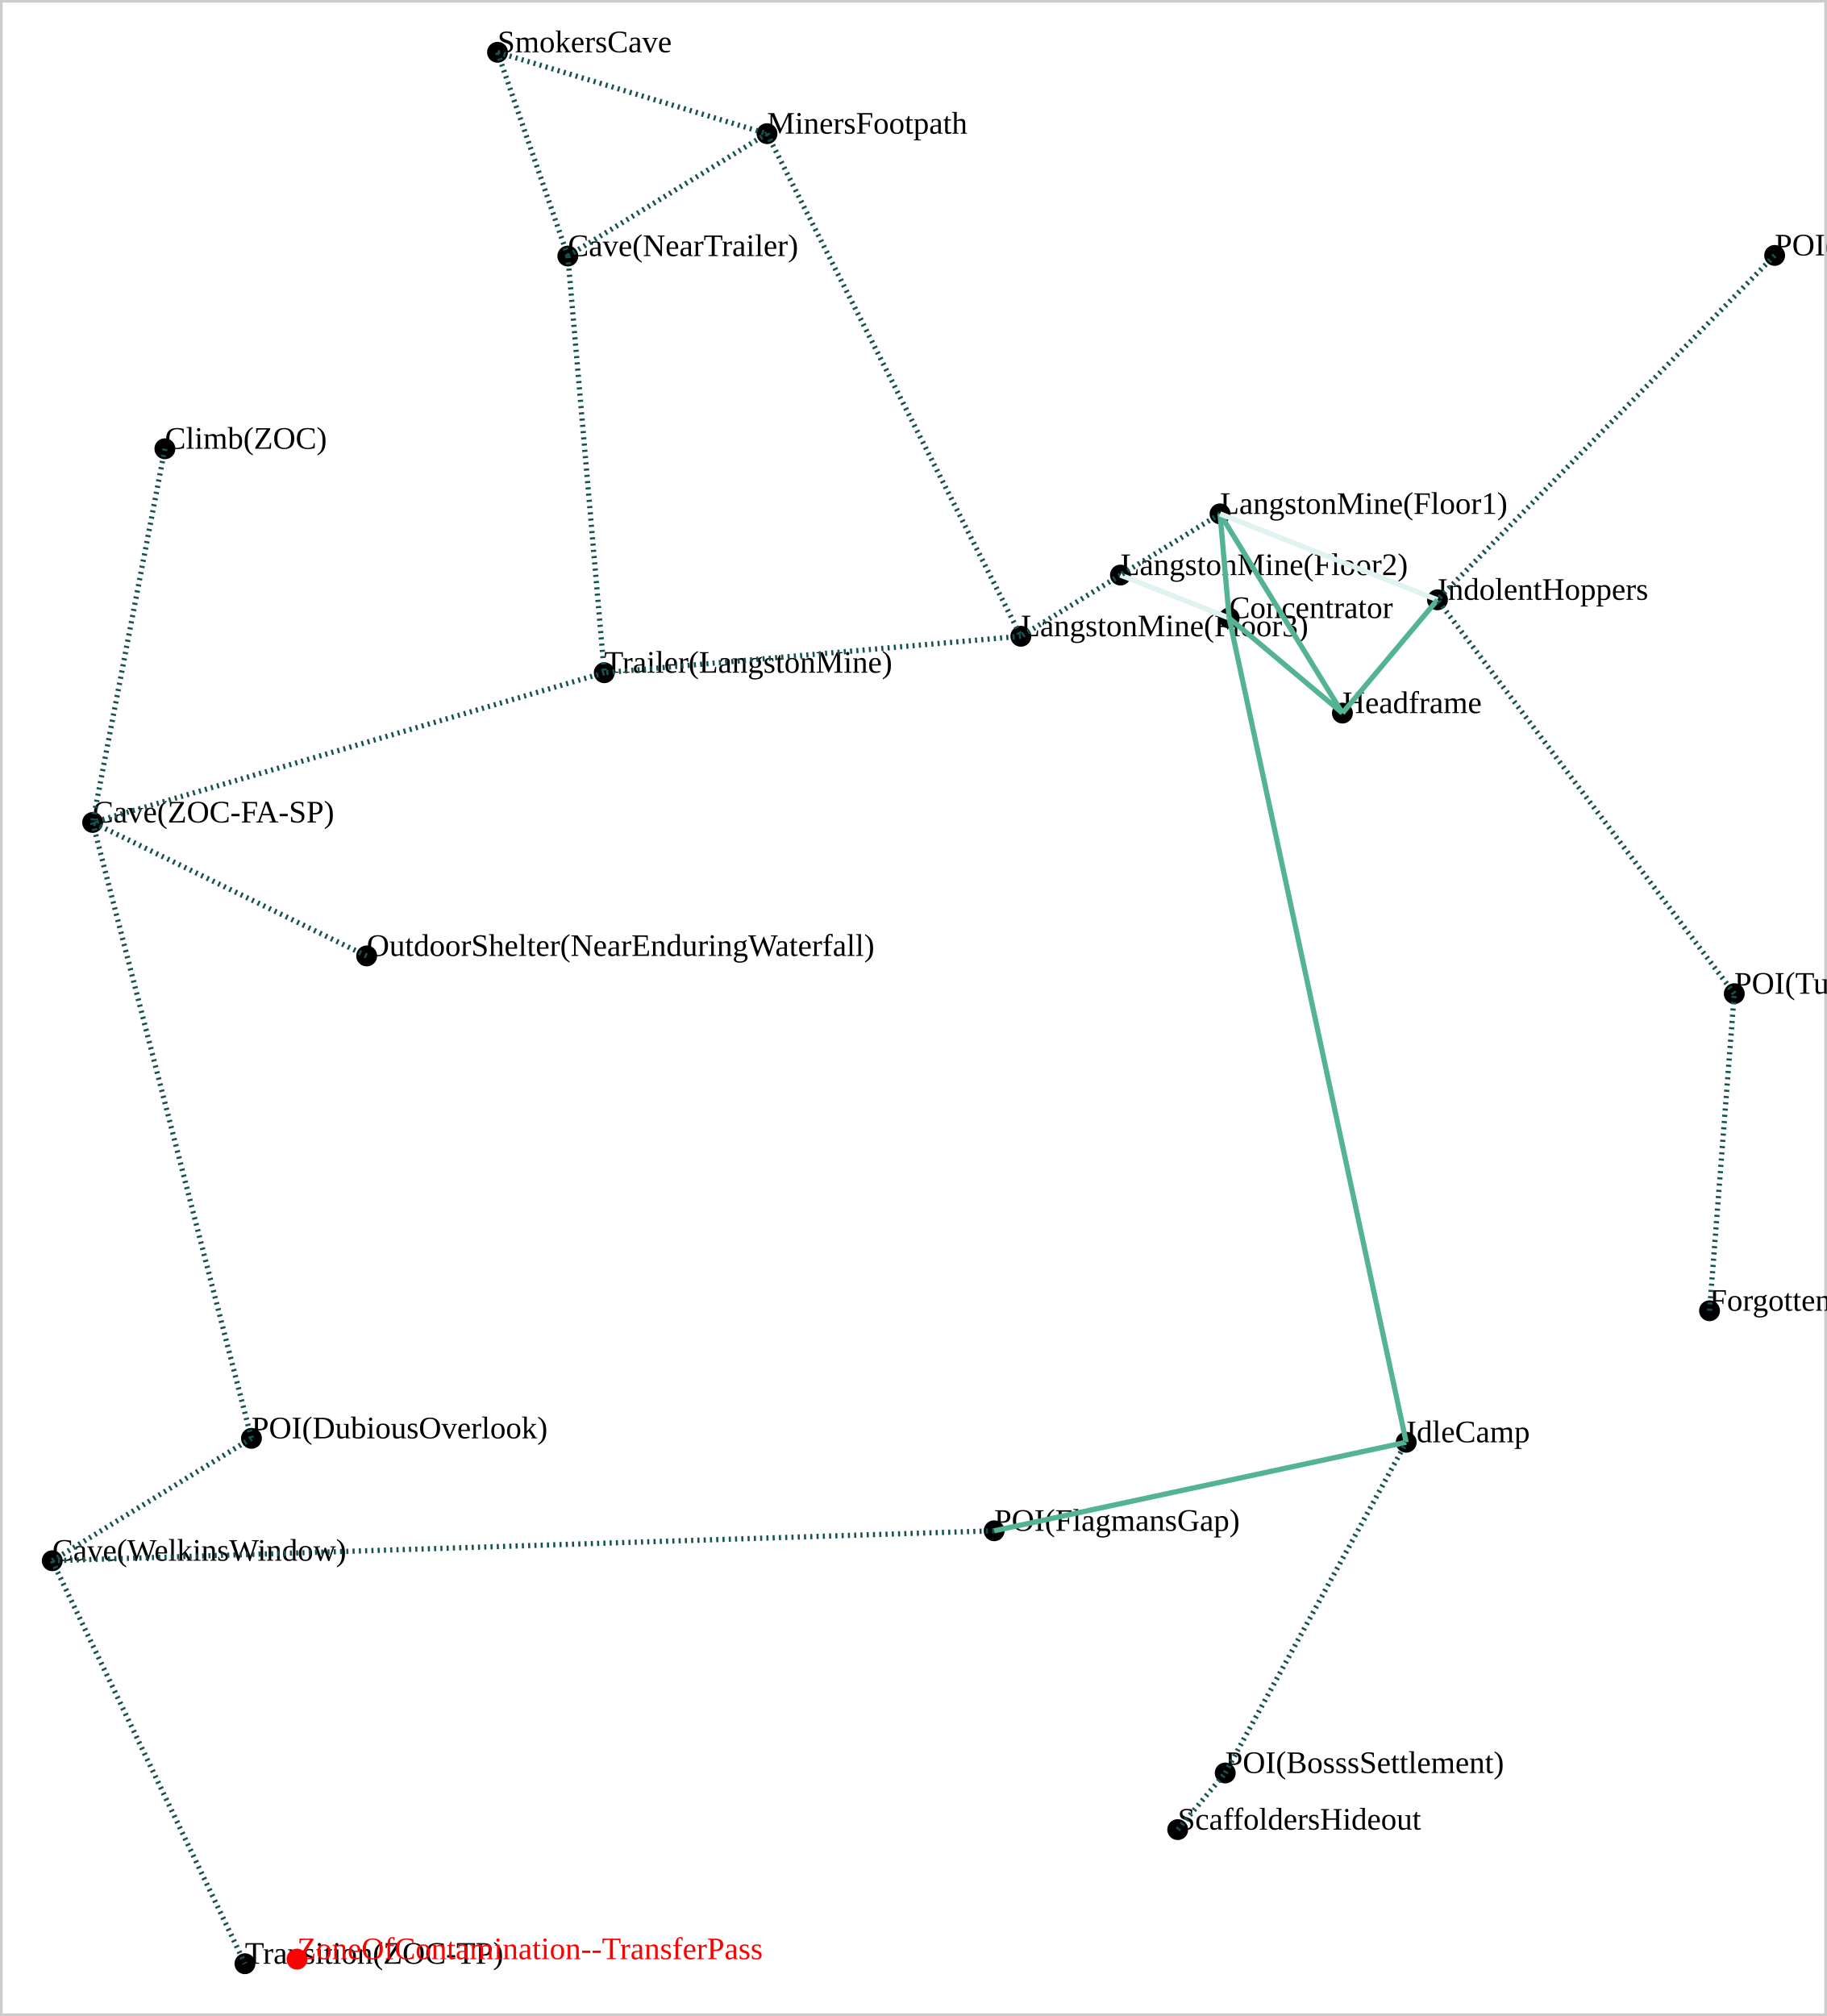
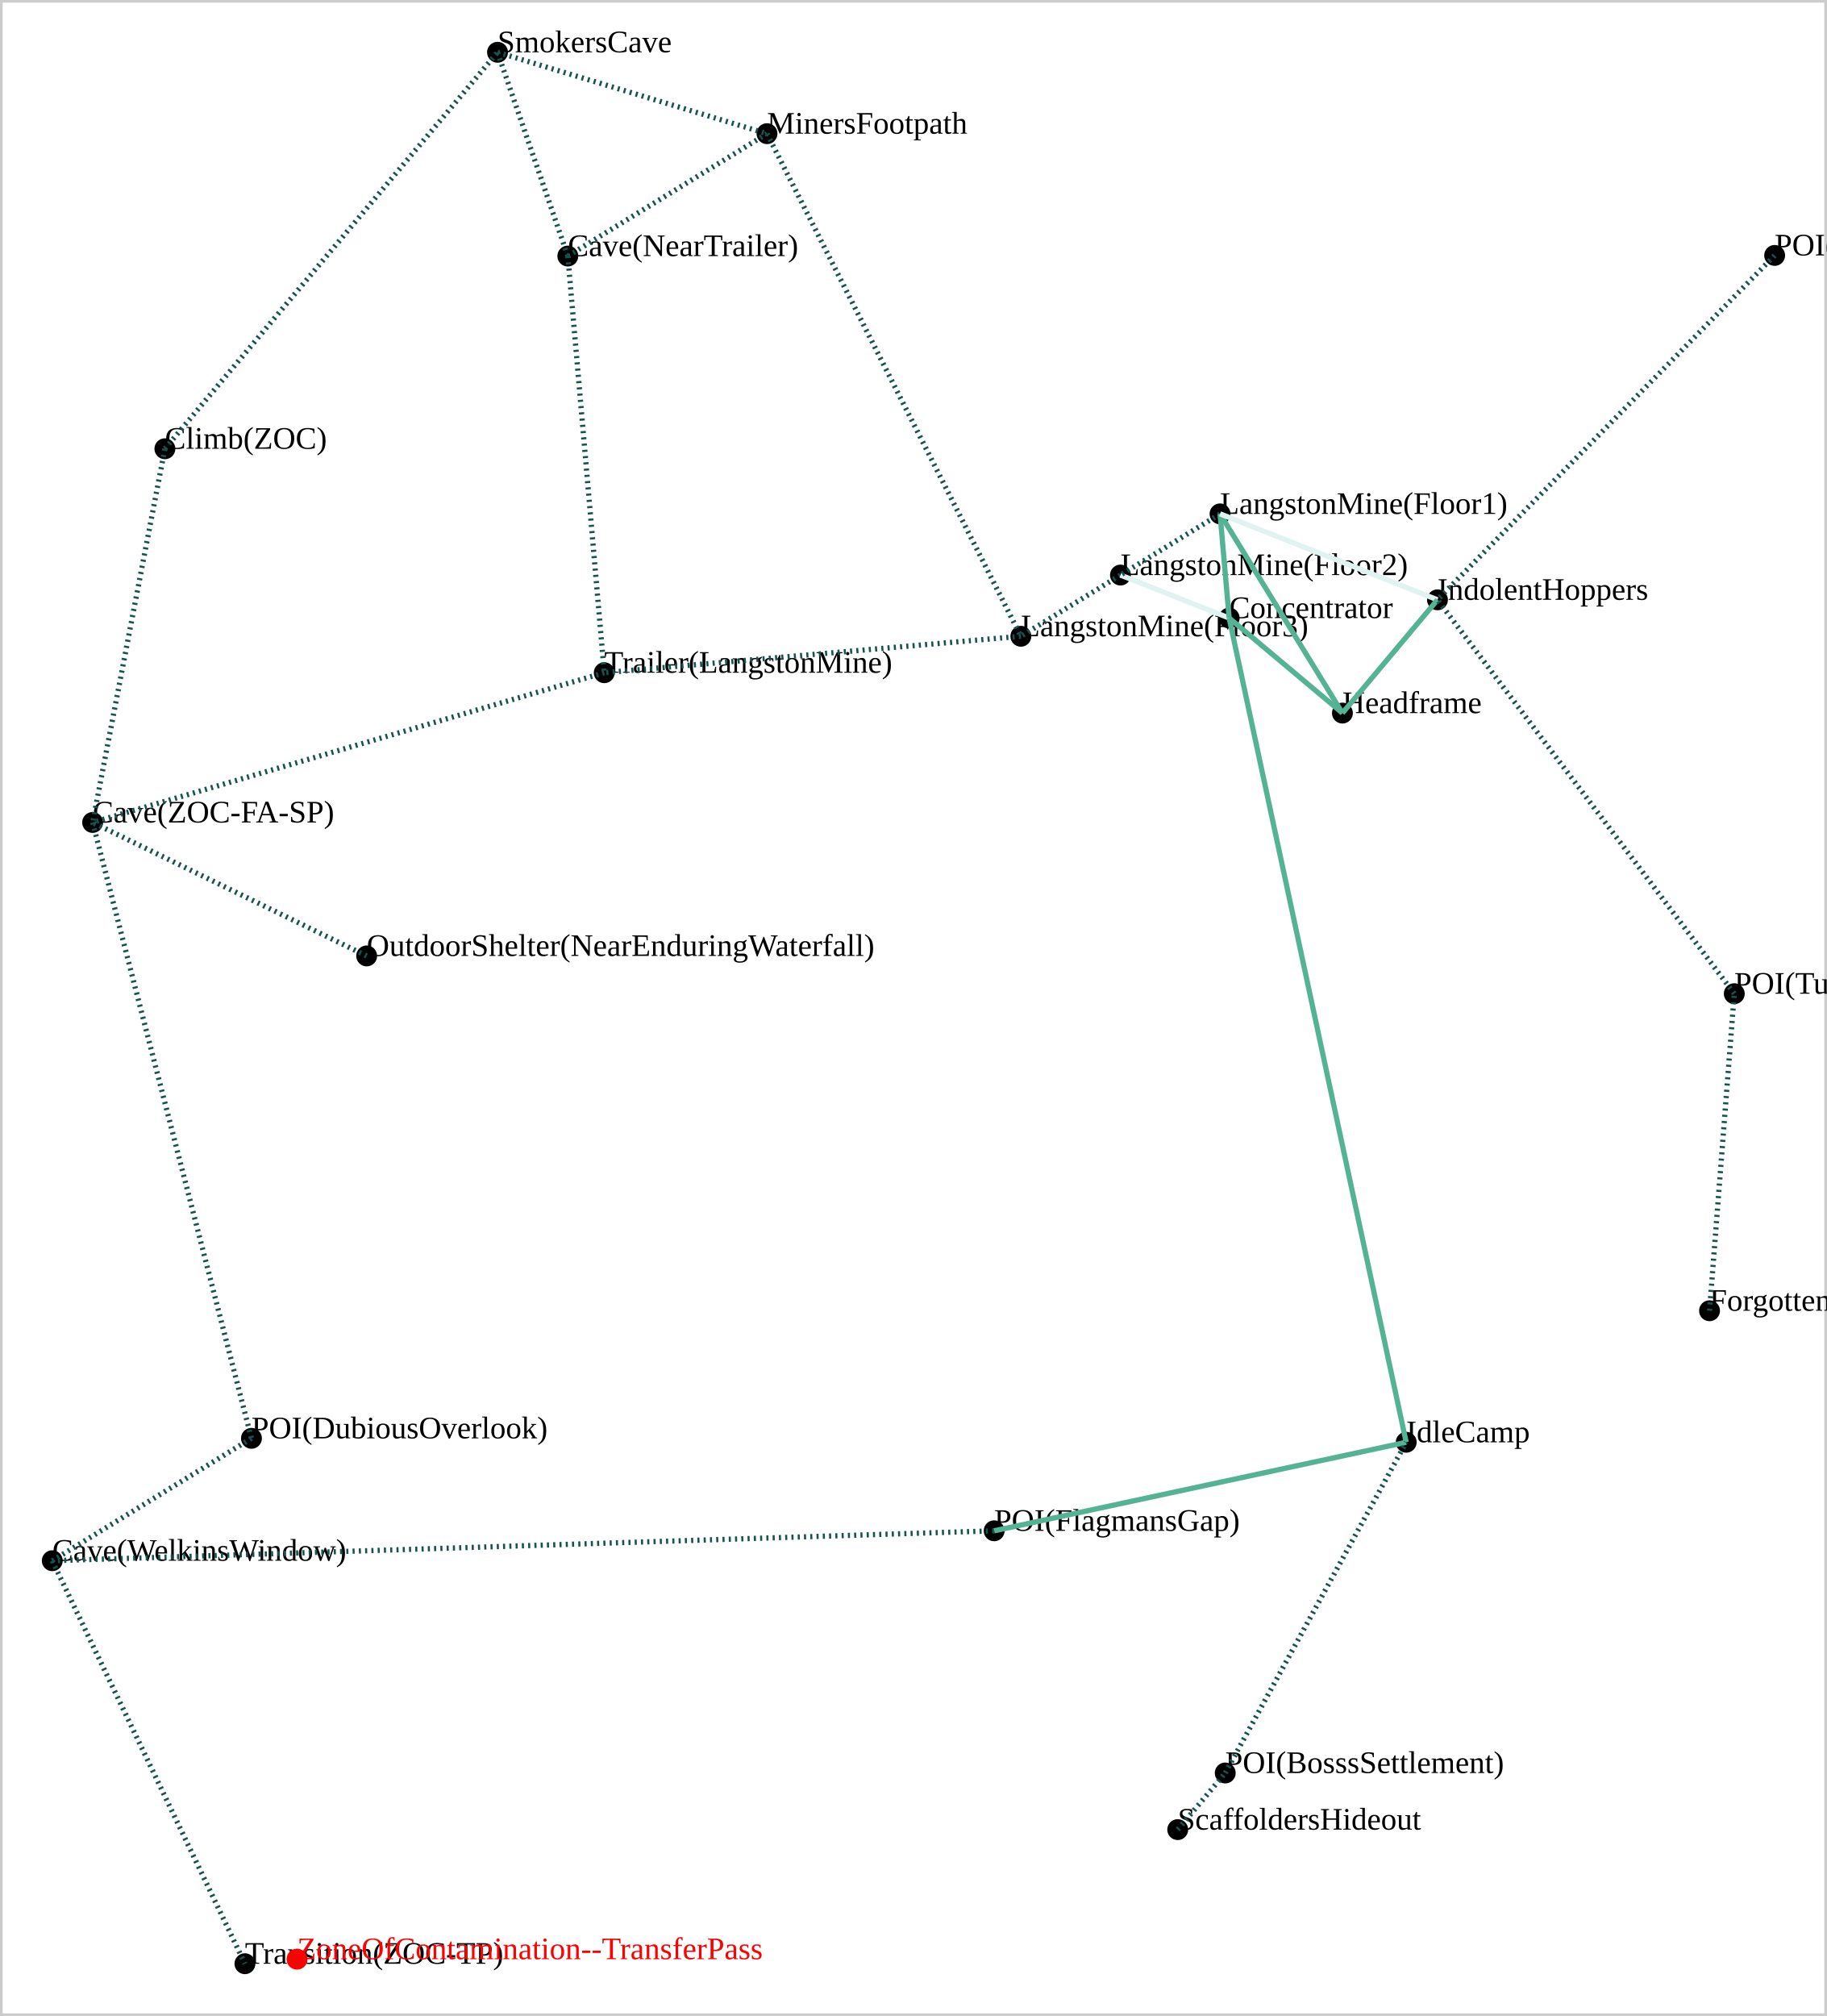
<svg xmlns="http://www.w3.org/2000/svg" width="1747.47" height="1928.01" viewBox="0 0 1747.47 1928.01">
  <defs>
</defs>
  <rect x="0" y="0" width="1747.47" height="1928.01" fill="white" stroke="#cccccc" stroke-width="5.0" />
  <circle cx="234.29" cy="1878.01" r="10" fill="black" />
  <text x="234.29" y="1878.01" font-size="30" fill="black">Transition(ZOC-TP)</text>
  <circle cx="50.0" cy="1492.61" r="10" fill="black" />
  <text x="50.0" y="1492.61" font-size="30" fill="black">Cave(WelkinsWindow)</text>
  <path d="M50.0,1492.61 L234.29,1878.01" stroke-width="5.0" stroke="#16524f" stroke-dasharray="2,4" />
  <circle cx="240.52" cy="1375.56" r="10" fill="black" />
  <text x="240.52" y="1375.56" font-size="30" fill="black">POI(DubiousOverlook)</text>
  <path d="M240.52,1375.56 L50.0,1492.61" stroke-width="5.0" stroke="#16524f" stroke-dasharray="2,4" />
  <circle cx="88.61" cy="786.56" r="10" fill="black" />
  <text x="88.61" y="786.56" font-size="30" fill="black">Cave(ZOC-FA-SP)</text>
  <path d="M88.61,786.56 L240.52,1375.56" stroke-width="5.0" stroke="#16524f" stroke-dasharray="2,4" />
  <circle cx="577.99" cy="643.36" r="10" fill="black" />
  <text x="577.99" y="643.36" font-size="30" fill="black">Trailer(LangstonMine)</text>
  <path d="M577.99,643.36 L88.61,786.56" stroke-width="5.0" stroke="#16524f" stroke-dasharray="2,4" />
  <circle cx="976.47" cy="608.5" r="10" fill="black" />
  <text x="976.47" y="608.5" font-size="30" fill="black">LangstonMine(Floor3)</text>
  <path d="M976.47,608.5 L577.99,643.36" stroke-width="5.0" stroke="#16524f" stroke-dasharray="2,4" />
  <circle cx="1071.73" cy="549.97" r="10" fill="black" />
  <text x="1071.73" y="549.97" font-size="30" fill="black">LangstonMine(Floor2)</text>
  <path d="M1071.73,549.97 L976.47,608.5" stroke-width="5.0" stroke="#16524f" stroke-dasharray="2,4" />
  <circle cx="1175.71" cy="591.07" r="10" fill="black" />
  <text x="1175.71" y="591.07" font-size="30" fill="black">Concentrator</text>
  <path d="M1175.71,591.07 L1071.73,549.97" stroke-width="5.0" stroke="#e0f3f1" stroke-dasharray="" />
  <circle cx="1166.99" cy="491.45" r="10" fill="black" />
  <text x="1166.99" y="491.45" font-size="30" fill="black">LangstonMine(Floor1)</text>
  <path d="M1166.99,491.45 L1071.73,549.97" stroke-width="5.0" stroke="#16524f" stroke-dasharray="2,4" />
  <path d="M1166.99,491.45 L1175.71,591.07" stroke-width="5.0" stroke="#55b395" stroke-dasharray="" />
  <circle cx="1284.04" cy="681.97" r="10" fill="black" />
  <text x="1284.04" y="681.97" font-size="30" fill="black">Headframe</text>
  <path d="M1284.04,681.97 L1175.71,591.07" stroke-width="5.0" stroke="#55b395" stroke-dasharray="" />
  <path d="M1284.04,681.97 L1166.99,491.45" stroke-width="5.0" stroke="#55b395" stroke-dasharray="" />
  <circle cx="1345.05" cy="1379.31" r="10" fill="black" />
  <text x="1345.05" y="1379.31" font-size="30" fill="black">IdleCamp</text>
  <path d="M1345.05,1379.31 L1175.71,591.07" stroke-width="5.0" stroke="#55b395" stroke-dasharray="" />
  <circle cx="950.93" cy="1463.98" r="10" fill="black" />
  <text x="950.93" y="1463.98" font-size="30" fill="black">POI(FlagmansGap)</text>
  <path d="M950.93,1463.98 L50.0,1492.61" stroke-width="5.0" stroke="#16524f" stroke-dasharray="2,4" />
  <path d="M950.93,1463.98 L1345.05,1379.31" stroke-width="5.0" stroke="#55b395" stroke-dasharray="" />
  <circle cx="1374.95" cy="573.63" r="10" fill="black" />
  <text x="1374.95" y="573.63" font-size="30" fill="black">IndolentHoppers</text>
  <path d="M1374.95,573.63 L1166.99,491.45" stroke-width="5.0" stroke="#e0f3f1" stroke-dasharray="" />
  <path d="M1374.95,573.63 L1284.04,681.97" stroke-width="5.0" stroke="#55b395" stroke-dasharray="" />
  <circle cx="733.65" cy="127.83" r="10" fill="black" />
  <text x="733.65" y="127.83" font-size="30" fill="black">MinersFootpath</text>
  <path d="M733.65,127.83 L976.47,608.5" stroke-width="5.0" stroke="#16524f" stroke-dasharray="2,4" />
  <circle cx="475.89" cy="50.0" r="10" fill="black" />
  <text x="475.89" y="50.0" font-size="30" fill="black">SmokersCave</text>
  <path d="M475.89,50.0 L733.65,127.83" stroke-width="5.0" stroke="#16524f" stroke-dasharray="2,4" />
  <circle cx="1658.86" cy="950.32" r="10" fill="black" />
  <text x="1658.86" y="950.32" font-size="30" fill="black">POI(TurbulentPasture)</text>
  <path d="M1658.86,950.32 L1374.95,573.63" stroke-width="5.0" stroke="#16524f" stroke-dasharray="2,4" />
  <circle cx="1635.19" cy="1253.54" r="10" fill="black" />
  <text x="1635.19" y="1253.54" font-size="30" fill="black">ForgottenExploration</text>
  <path d="M1635.19,1253.54 L1658.86,950.32" stroke-width="5.0" stroke="#16524f" stroke-dasharray="2,4" />
  <circle cx="1697.47" cy="244.27" r="10" fill="black" />
  <text x="1697.47" y="244.27" font-size="30" fill="black">POI(OldCorral)</text>
  <path d="M1697.47,244.27 L1374.95,573.63" stroke-width="5.0" stroke="#16524f" stroke-dasharray="2,4" />
  <circle cx="543.13" cy="244.88" r="10" fill="black" />
  <text x="543.13" y="244.88" font-size="30" fill="black">Cave(NearTrailer)</text>
  <path d="M543.13,244.88 L577.99,643.36" stroke-width="5.0" stroke="#16524f" stroke-dasharray="2,4" />
  <path d="M543.13,244.88 L475.89,50.0" stroke-width="5.0" stroke="#16524f" stroke-dasharray="2,4" />
  <path d="M543.13,244.88 L733.65,127.83" stroke-width="5.0" stroke="#16524f" stroke-dasharray="2,4" />
  <circle cx="350.73" cy="914.2" r="10" fill="black" />
  <text x="350.73" y="914.2" font-size="30" fill="black">OutdoorShelter(NearEnduringWaterfall)</text>
  <path d="M350.73,914.2 L88.61,786.56" stroke-width="5.0" stroke="#16524f" stroke-dasharray="2,4" />
  <circle cx="1171.96" cy="1695.6" r="10" fill="black" />
  <text x="1171.96" y="1695.6" font-size="30" fill="black">POI(BosssSettlement)</text>
  <path d="M1171.96,1695.6 L1345.05,1379.31" stroke-width="5.0" stroke="#16524f" stroke-dasharray="2,4" />
  <circle cx="157.72" cy="429.17" r="10" fill="black" />
  <text x="157.72" y="429.17" font-size="30" fill="black">Climb(ZOC)</text>
  <path d="M157.72,429.17 L88.61,786.56" stroke-width="5.0" stroke="#16524f" stroke-dasharray="2,4" />
+   <path d="M157.72,429.17 L475.89,50.0" stroke-width="5.0" stroke="#16524f" stroke-dasharray="2,4" />
  <circle cx="1126.51" cy="1749.76" r="10" fill="black" />
  <text x="1126.51" y="1749.76" font-size="30" fill="black">ScaffoldersHideout</text>
  <path d="M1126.51,1749.76 L1171.96,1695.6" stroke-width="5.0" stroke="#16524f" stroke-dasharray="2,4" />
  <circle cx="284.1" cy="1873.66" r="10" fill="red" />
  <text x="284.1" y="1873.66" font-size="30" fill="red">ZoneOfContamination--TransferPass</text>
</svg>
